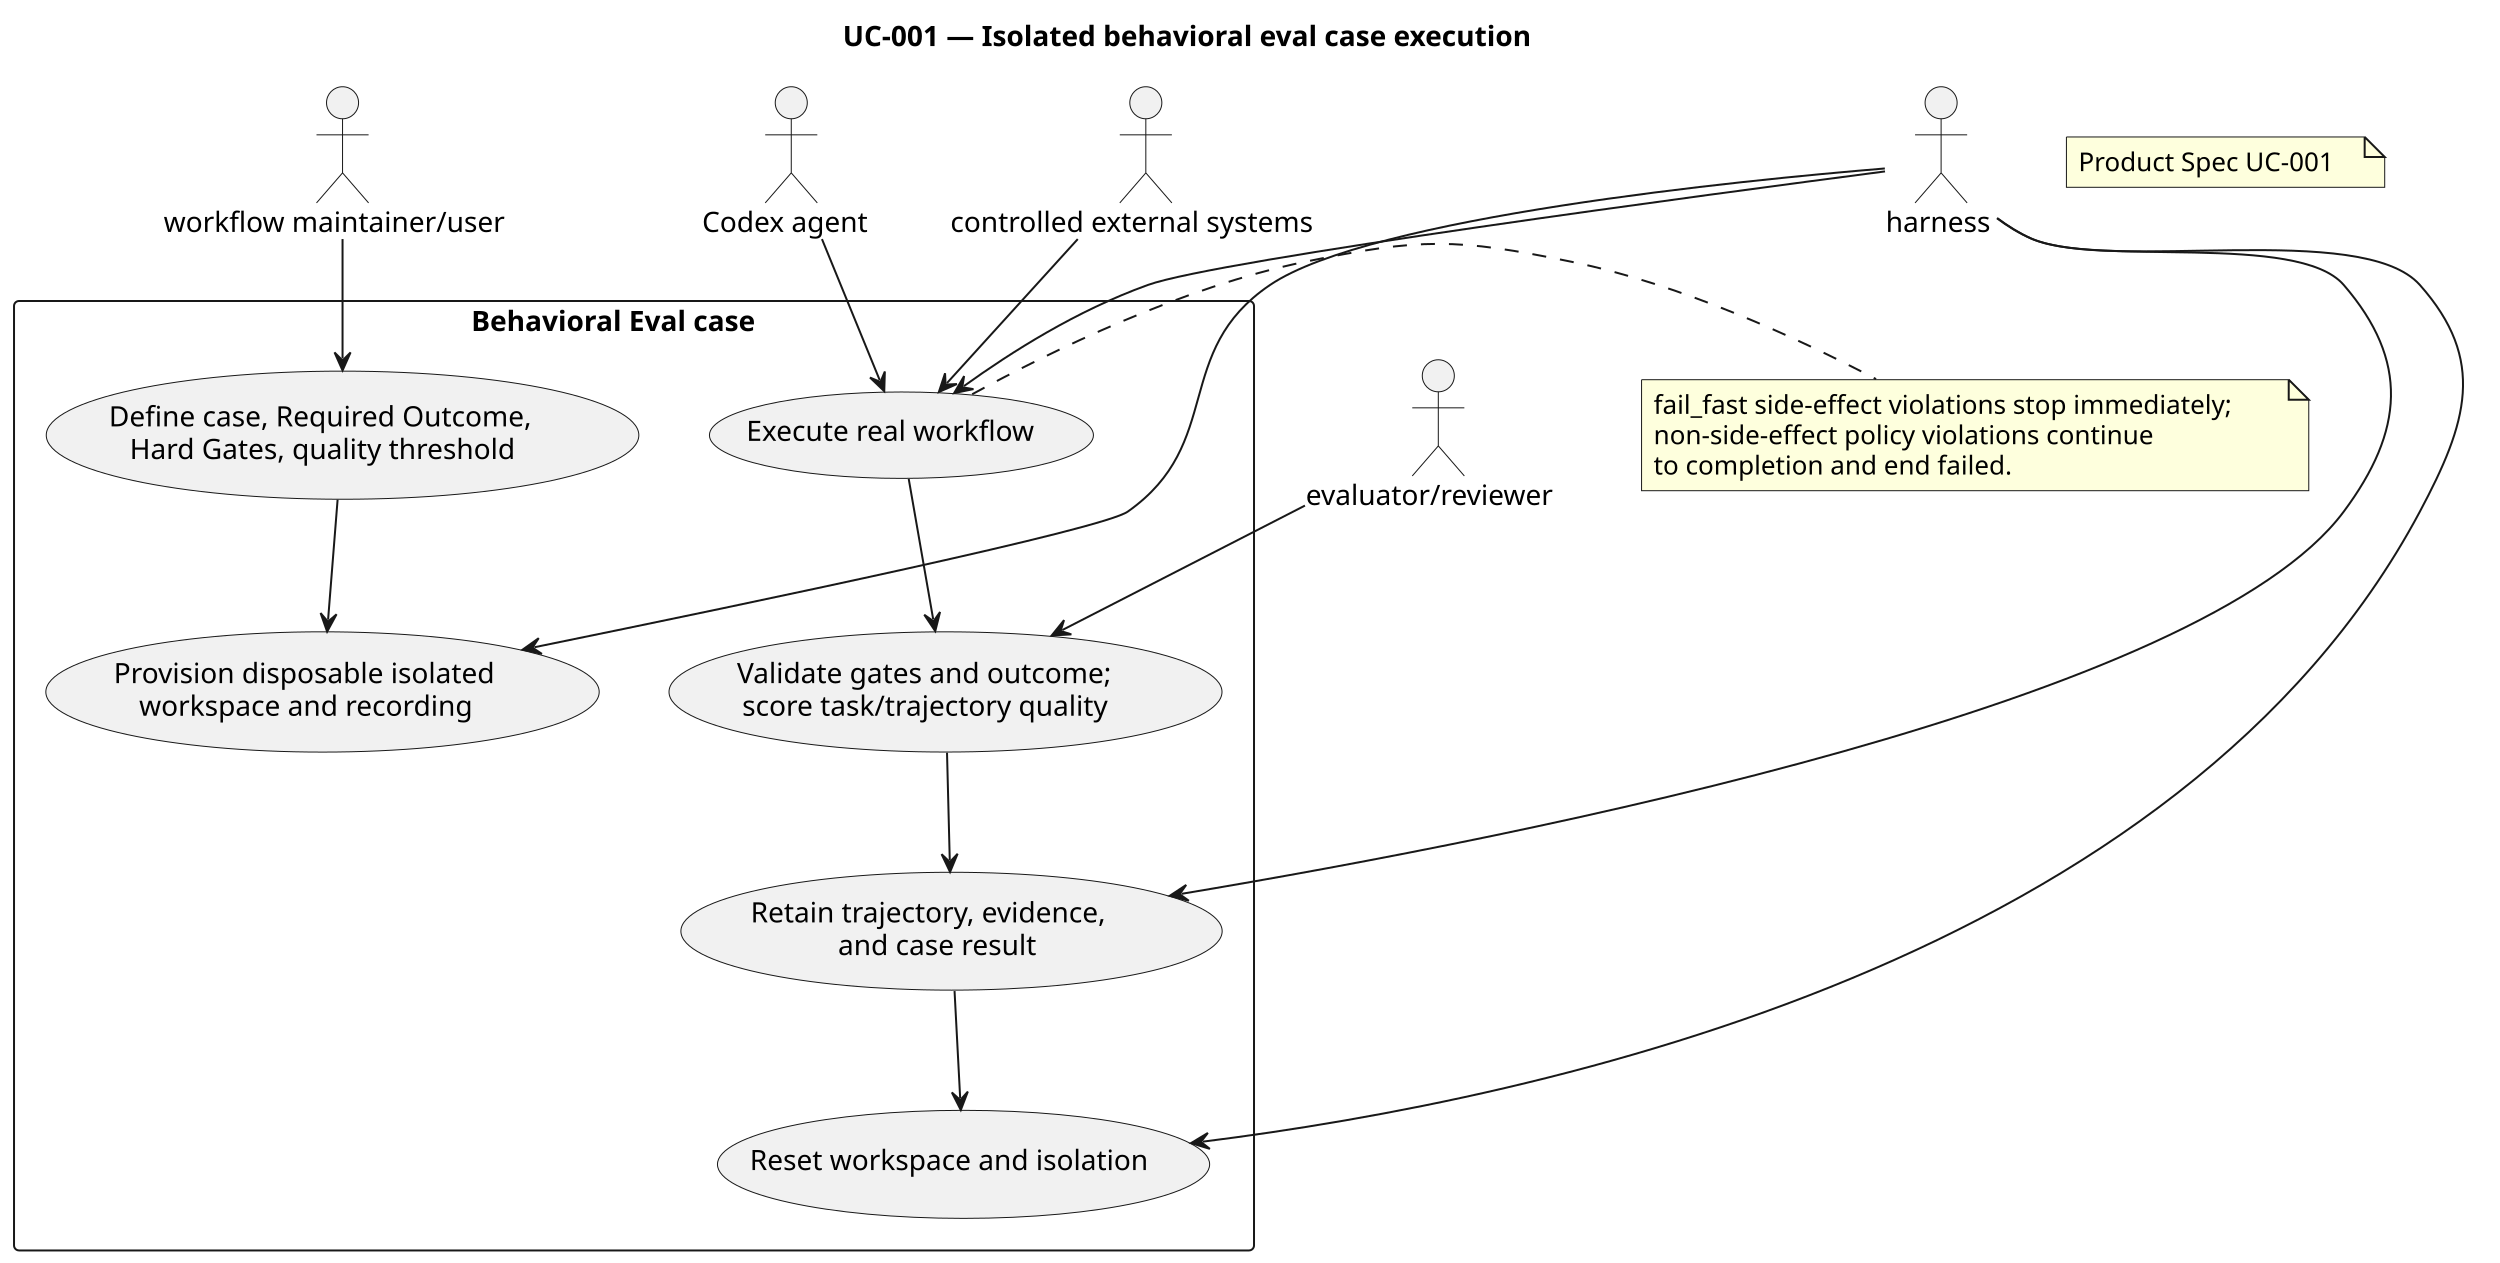
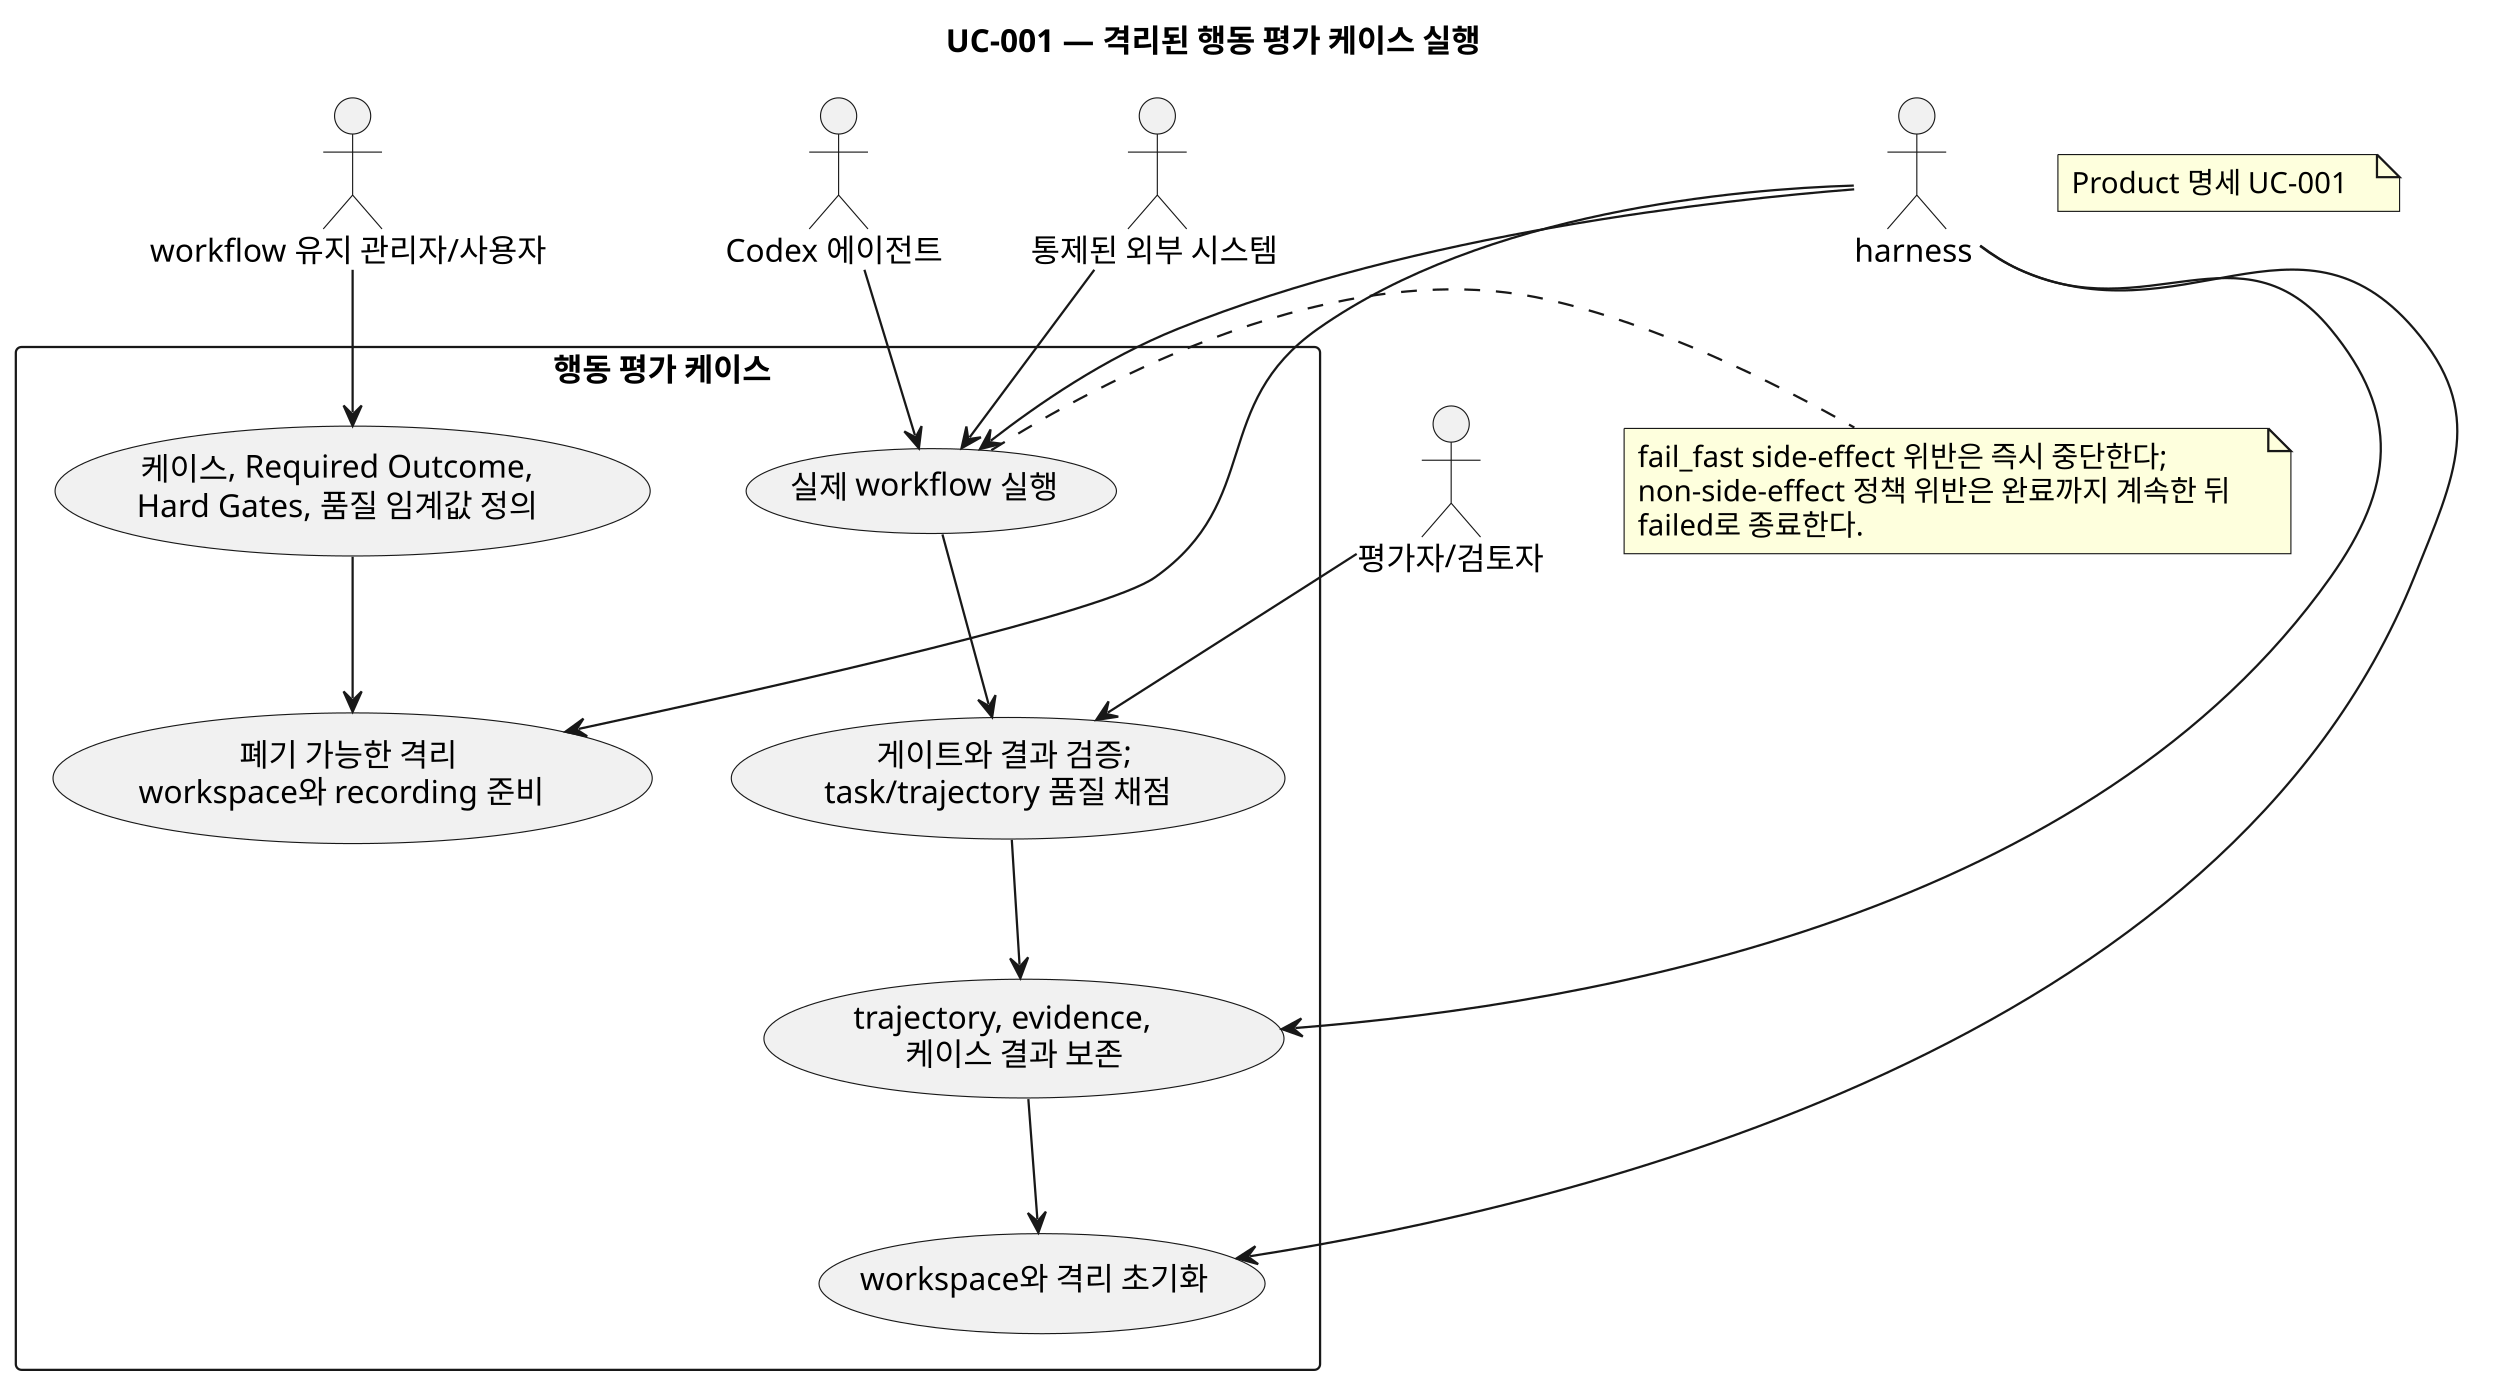
- <svg xmlns="http://www.w3.org/2000/svg" contentStyleType="text/css" height="630px" preserveAspectRatio="none" style="width:1248px;height:630px;background:#FFFFFF;" version="1.1" viewBox="0 0 1248 630" width="1248px" zoomAndPan="magnify">
+ <svg xmlns="http://www.w3.org/2000/svg" contentStyleType="text/css" height="612px" preserveAspectRatio="none" style="width:1106px;height:612px;background:#FFFFFF;" version="1.1" viewBox="0 0 1106 612" width="1106px" zoomAndPan="magnify">
  <defs />
  <g>
-     <text fill="#000000" font-family="sans-serif" font-size="14" font-weight="bold" lengthAdjust="spacing" textLength="392.964" x="420.708" y="22.995">UC-001 — Isolated behavioral eval case execution</text>
-     <g id="cluster_Behavioral Eval case">
-       <rect fill="none" height="473.96" rx="2.5" ry="2.5" style="stroke:#181818;stroke-width:1.0;" width="619" x="7" y="150.257" />
-       <text fill="#000000" font-family="sans-serif" font-size="14" font-weight="bold" lengthAdjust="spacing" textLength="162.531" x="235.234" y="165.252">Behavioral Eval case</text>
+     <text fill="#000000" font-family="sans-serif" font-size="14" font-weight="bold" lengthAdjust="spacing" textLength="256.038" x="418.406" y="22.995">UC-001 — 격리된 행동 평가 케이스 실행</text>
+     <g id="cluster_행동 평가 케이스">
+       <rect fill="none" height="452.5" rx="2.5" ry="2.5" style="stroke:#181818;stroke-width:1.0;" width="577" x="7" y="153.517" />
+       <text fill="#000000" font-family="sans-serif" font-size="14" font-weight="bold" lengthAdjust="spacing" textLength="101.465" x="244.767" y="168.512">행동 평가 케이스</text>
    </g>
    <g id="elem_Define">
-       <ellipse cx="170.998" cy="217.249" fill="#F1F1F1" rx="147.908" ry="31.982" style="stroke:#181818;stroke-width:0.5;" />
-       <text fill="#000000" font-family="sans-serif" font-size="14" lengthAdjust="spacing" textLength="227.274" x="54.361" y="212.848">Define case, Required Outcome,</text>
-       <text fill="#000000" font-family="sans-serif" font-size="14" lengthAdjust="spacing" textLength="206.507" x="64.745" y="229.144">Hard Gates, quality threshold</text>
+       <ellipse cx="156.002" cy="217.245" fill="#F1F1F1" rx="131.642" ry="28.728" style="stroke:#181818;stroke-width:0.5;" />
+       <text fill="#000000" font-family="sans-serif" font-size="14" lengthAdjust="spacing" textLength="183.582" x="62.171" y="212.441">케이스, Required Outcome,</text>
+       <text fill="#000000" font-family="sans-serif" font-size="14" lengthAdjust="spacing" textLength="186.984" x="60.47" y="228.738">Hard Gates, 품질 임계값 정의</text>
    </g>
    <g id="elem_Provision">
-       <ellipse cx="160.999" cy="345.421" fill="#F1F1F1" rx="138.119" ry="30.024" style="stroke:#181818;stroke-width:0.5;" />
-       <text fill="#000000" font-family="sans-serif" font-size="14" lengthAdjust="spacing" textLength="202.453" x="56.773" y="341.02">Provision disposable isolated</text>
-       <text fill="#000000" font-family="sans-serif" font-size="14" lengthAdjust="spacing" textLength="177.112" x="69.443" y="357.317">workspace and recording</text>
+       <ellipse cx="156.004" cy="344.296" fill="#F1F1F1" rx="132.543" ry="28.909" style="stroke:#181818;stroke-width:0.5;" />
+       <text fill="#000000" font-family="sans-serif" font-size="14" lengthAdjust="spacing" textLength="100.18" x="105.913" y="338.994">폐기 가능한 격리</text>
+       <text fill="#000000" font-family="sans-serif" font-size="14" lengthAdjust="spacing" textLength="189.413" x="61.297" y="355.291">workspace와 recording 준비</text>
    </g>
    <g id="elem_Execute">
-       <ellipse cx="450" cy="217.247" fill="#F1F1F1" rx="95.85" ry="21.57" style="stroke:#181818;stroke-width:0.5;" />
-       <text fill="#000000" font-family="sans-serif" font-size="14" lengthAdjust="spacing" textLength="154.868" x="372.566" y="220.094">Execute real workflow</text>
+       <ellipse cx="412.002" cy="217.251" fill="#F1F1F1" rx="81.922" ry="18.784" style="stroke:#181818;stroke-width:0.5;" />
+       <text fill="#000000" font-family="sans-serif" font-size="14" lengthAdjust="spacing" textLength="123.133" x="349.47" y="220.418">실제 workflow 실행</text>
    </g>
    <g id="elem_Evaluate">
-       <ellipse cx="471.997" cy="345.412" fill="#F1F1F1" rx="138.027" ry="30.005" style="stroke:#181818;stroke-width:0.5;" />
-       <text fill="#000000" font-family="sans-serif" font-size="14" lengthAdjust="spacing" textLength="202.214" x="367.89" y="341.011">Validate gates and outcome;</text>
-       <text fill="#000000" font-family="sans-serif" font-size="14" lengthAdjust="spacing" textLength="197.025" x="370.484" y="357.308">score task/trajectory quality</text>
+       <ellipse cx="445.996" cy="344.3" fill="#F1F1F1" rx="122.466" ry="26.893" style="stroke:#181818;stroke-width:0.5;" />
+       <text fill="#000000" font-family="sans-serif" font-size="14" lengthAdjust="spacing" textLength="116.657" x="387.667" y="338.998">게이트와 결과 검증;</text>
+       <text fill="#000000" font-family="sans-serif" font-size="14" lengthAdjust="spacing" textLength="162.727" x="364.632" y="355.295">task/trajectory 품질 채점</text>
    </g>
    <g id="elem_Retain">
-       <ellipse cx="475.001" cy="464.857" fill="#F1F1F1" rx="135.101" ry="29.42" style="stroke:#181818;stroke-width:0.5;" />
-       <text fill="#000000" font-family="sans-serif" font-size="14" lengthAdjust="spacing" textLength="194.565" x="374.719" y="460.456">Retain trajectory, evidence,</text>
-       <text fill="#000000" font-family="sans-serif" font-size="14" lengthAdjust="spacing" textLength="107.338" x="418.332" y="476.753">and case result</text>
+       <ellipse cx="453.001" cy="459.476" fill="#F1F1F1" rx="115.041" ry="26.269" style="stroke:#181818;stroke-width:0.5;" />
+       <text fill="#000000" font-family="sans-serif" font-size="14" lengthAdjust="spacing" textLength="144.942" x="377.53" y="455.075">trajectory, evidence,</text>
+       <text fill="#000000" font-family="sans-serif" font-size="14" lengthAdjust="spacing" textLength="99.06" x="400.471" y="471.372">케이스 결과 보존</text>
    </g>
    <g id="elem_Reset">
-       <ellipse cx="481.003" cy="581.246" fill="#F1F1F1" rx="122.844" ry="26.969" style="stroke:#181818;stroke-width:0.5;" />
-       <text fill="#000000" font-family="sans-serif" font-size="14" lengthAdjust="spacing" textLength="213.411" x="374.298" y="584.092">Reset workspace and isolation</text>
+       <ellipse cx="461.003" cy="567.891" fill="#F1F1F1" rx="98.673" ry="22.135" style="stroke:#181818;stroke-width:0.5;" />
+       <text fill="#000000" font-family="sans-serif" font-size="14" lengthAdjust="spacing" textLength="161.129" x="380.439" y="570.738">workspace와 격리 초기화</text>
    </g>
    <g id="elem_N">
-       <path d="M1031.56,68.377 L1031.56,93.51 L1190.444,93.51 L1190.444,78.377 L1180.444,68.377 L1031.56,68.377 " fill="#FEFFDD" style="stroke:#181818;stroke-width:0.5;" />
-       <path d="M1180.444,68.377 L1180.444,78.377 L1190.444,78.377 L1180.444,68.377 " fill="#FEFFDD" style="stroke:#181818;stroke-width:1.0;" />
-       <text fill="#000000" font-family="sans-serif" font-size="13" lengthAdjust="spacing" textLength="137.884" x="1037.56" y="85.444">Product Spec UC-001</text>
+       <path d="M910.42,68.377 L910.42,93.51 L1061.574,93.51 L1061.574,78.377 L1051.574,68.377 L910.42,68.377 " fill="#FEFFDD" style="stroke:#181818;stroke-width:0.5;" />
+       <path d="M1051.574,68.377 L1051.574,78.377 L1061.574,78.377 L1051.574,68.377 " fill="#FEFFDD" style="stroke:#181818;stroke-width:1.0;" />
+       <text fill="#000000" font-family="sans-serif" font-size="13" lengthAdjust="spacing" textLength="130.154" x="916.42" y="85.444">Product 명세 UC-001</text>
    </g>
    <g id="elem_Maintainer">
-       <ellipse cx="170.998" cy="51.297" fill="#F1F1F1" rx="8" ry="8" style="stroke:#181818;stroke-width:0.5;" />
-       <path d="M170.998,59.297 L170.998,86.297 M157.998,67.297 L183.998,67.297 M170.998,86.297 L157.998,101.297 M170.998,86.297 L183.998,101.297 " fill="none" style="stroke:#181818;stroke-width:0.5;" />
-       <text fill="#000000" font-family="sans-serif" font-size="14" lengthAdjust="spacing" textLength="178.596" x="81.7" y="115.792">workflow maintainer/user</text>
+       <ellipse cx="156.005" cy="51.297" fill="#F1F1F1" rx="8" ry="8" style="stroke:#181818;stroke-width:0.5;" />
+       <path d="M156.005,59.297 L156.005,86.297 M143.005,67.297 L169.005,67.297 M156.005,86.297 L143.005,101.297 M156.005,86.297 L169.005,101.297 " fill="none" style="stroke:#181818;stroke-width:0.5;" />
+       <text fill="#000000" font-family="sans-serif" font-size="14" lengthAdjust="spacing" textLength="179.37" x="66.32" y="115.792">workflow 유지 관리자/사용자</text>
    </g>
    <g id="elem_Codex">
-       <ellipse cx="394.999" cy="51.297" fill="#F1F1F1" rx="8" ry="8" style="stroke:#181818;stroke-width:0.5;" />
-       <path d="M394.999,59.297 L394.999,86.297 M381.999,67.297 L407.999,67.297 M394.999,86.297 L381.999,101.297 M394.999,86.297 L407.999,101.297 " fill="none" style="stroke:#181818;stroke-width:0.5;" />
-       <text fill="#000000" font-family="sans-serif" font-size="14" lengthAdjust="spacing" textLength="89.018" x="350.49" y="115.792">Codex agent</text>
+       <ellipse cx="370.998" cy="51.297" fill="#F1F1F1" rx="8" ry="8" style="stroke:#181818;stroke-width:0.5;" />
+       <path d="M370.998,59.297 L370.998,86.297 M357.998,67.297 L383.998,67.297 M370.998,86.297 L357.998,101.297 M370.998,86.297 L383.998,101.297 " fill="none" style="stroke:#181818;stroke-width:0.5;" />
+       <text fill="#000000" font-family="sans-serif" font-size="14" lengthAdjust="spacing" textLength="100.096" x="320.95" y="115.792">Codex 에이전트</text>
    </g>
    <g id="elem_Harness">
-       <ellipse cx="969.001" cy="51.297" fill="#F1F1F1" rx="8" ry="8" style="stroke:#181818;stroke-width:0.5;" />
-       <path d="M969.001,59.297 L969.001,86.297 M956.001,67.297 L982.001,67.297 M969.001,86.297 L956.001,101.297 M969.001,86.297 L982.001,101.297 " fill="none" style="stroke:#181818;stroke-width:0.5;" />
-       <text fill="#000000" font-family="sans-serif" font-size="14" lengthAdjust="spacing" textLength="55.282" x="941.36" y="115.792">harness</text>
+       <ellipse cx="848.001" cy="51.297" fill="#F1F1F1" rx="8" ry="8" style="stroke:#181818;stroke-width:0.5;" />
+       <path d="M848.001,59.297 L848.001,86.297 M835.001,67.297 L861.001,67.297 M848.001,86.297 L835.001,101.297 M848.001,86.297 L861.001,101.297 " fill="none" style="stroke:#181818;stroke-width:0.5;" />
+       <text fill="#000000" font-family="sans-serif" font-size="14" lengthAdjust="spacing" textLength="55.282" x="820.36" y="115.792">harness</text>
    </g>
    <g id="elem_Evaluator">
-       <ellipse cx="718.002" cy="187.597" fill="#F1F1F1" rx="8" ry="8" style="stroke:#181818;stroke-width:0.5;" />
-       <path d="M718.002,195.597 L718.002,222.597 M705.002,203.597 L731.002,203.597 M718.002,222.597 L705.002,237.597 M718.002,222.597 L731.002,237.597 " fill="none" style="stroke:#181818;stroke-width:0.5;" />
-       <text fill="#000000" font-family="sans-serif" font-size="14" lengthAdjust="spacing" textLength="132.323" x="651.84" y="252.092">evaluator/reviewer</text>
+       <ellipse cx="641.998" cy="187.597" fill="#F1F1F1" rx="8" ry="8" style="stroke:#181818;stroke-width:0.5;" />
+       <path d="M641.998,195.597 L641.998,222.597 M628.998,203.597 L654.998,203.597 M641.998,222.597 L628.998,237.597 M641.998,222.597 L654.998,237.597 " fill="none" style="stroke:#181818;stroke-width:0.5;" />
+       <text fill="#000000" font-family="sans-serif" font-size="14" lengthAdjust="spacing" textLength="83.117" x="600.44" y="252.092">평가자/검토자</text>
    </g>
    <g id="elem_External">
-       <ellipse cx="571.996" cy="51.297" fill="#F1F1F1" rx="8" ry="8" style="stroke:#181818;stroke-width:0.5;" />
-       <path d="M571.996,59.297 L571.996,86.297 M558.996,67.297 L584.996,67.297 M571.996,86.297 L558.996,101.297 M571.996,86.297 L584.996,101.297 " fill="none" style="stroke:#181818;stroke-width:0.5;" />
-       <text fill="#000000" font-family="sans-serif" font-size="14" lengthAdjust="spacing" textLength="195.132" x="474.43" y="115.792">controlled external systems</text>
+       <ellipse cx="512" cy="51.297" fill="#F1F1F1" rx="8" ry="8" style="stroke:#181818;stroke-width:0.5;" />
+       <path d="M512,59.297 L512,86.297 M499,67.297 L525,67.297 M512,86.297 L499,101.297 M512,86.297 L525,101.297 " fill="none" style="stroke:#181818;stroke-width:0.5;" />
+       <text fill="#000000" font-family="sans-serif" font-size="14" lengthAdjust="spacing" textLength="111.94" x="456.03" y="115.792">통제된 외부 시스템</text>
    </g>
    <g id="elem_GMN27">
-       <path d="M819.47,189.547 L819.47,244.945 L1152.534,244.945 L1152.534,199.547 L1142.534,189.547 L819.47,189.547 " fill="#FEFFDD" style="stroke:#181818;stroke-width:0.5;" />
-       <path d="M1142.534,189.547 L1142.534,199.547 L1152.534,199.547 L1142.534,189.547 " fill="#FEFFDD" style="stroke:#181818;stroke-width:1.0;" />
-       <text fill="#000000" font-family="sans-serif" font-size="13" lengthAdjust="spacing" textLength="312.063" x="825.47" y="206.614">fail_fast side-effect violations stop immediately;</text>
-       <text fill="#000000" font-family="sans-serif" font-size="13" lengthAdjust="spacing" textLength="267.547" x="825.47" y="221.747">non-side-effect policy violations continue</text>
-       <text fill="#000000" font-family="sans-serif" font-size="13" lengthAdjust="spacing" textLength="191.204" x="825.47" y="236.879">to completion and end failed.</text>
+       <path d="M718.51,189.547 L718.51,244.945 L1013.495,244.945 L1013.495,199.547 L1003.495,189.547 L718.51,189.547 " fill="#FEFFDD" style="stroke:#181818;stroke-width:0.5;" />
+       <path d="M1003.495,189.547 L1003.495,199.547 L1013.495,199.547 L1003.495,189.547 " fill="#FEFFDD" style="stroke:#181818;stroke-width:1.0;" />
+       <text fill="#000000" font-family="sans-serif" font-size="13" lengthAdjust="spacing" textLength="247.949" x="724.51" y="206.614">fail_fast side-effect 위반은 즉시 중단한다;</text>
+       <text fill="#000000" font-family="sans-serif" font-size="13" lengthAdjust="spacing" textLength="273.985" x="724.51" y="221.747">non-side-effect 정책 위반은 완료까지 계속한 뒤</text>
+       <text fill="#000000" font-family="sans-serif" font-size="13" lengthAdjust="spacing" textLength="104.081" x="724.51" y="236.879">failed로 종료한다.</text>
    </g>
    <g id="link_Maintainer_Define">
-       <path d="M171,119.357 C171,139.997 171,159.347 171,178.937 " fill="none" id="Maintainer-to-Define" style="stroke:#181818;stroke-width:1.0;" />
-       <polygon fill="#181818" points="171,184.937,175,175.937,171,179.937,167,175.937,171,184.937" style="stroke:#181818;stroke-width:1.0;" />
+       <path d="M156,119.357 C156,141.247 156,162.417 156,182.407 " fill="none" id="Maintainer-to-Define" style="stroke:#181818;stroke-width:1.0;" />
+       <polygon fill="#181818" points="156,188.407,160,179.407,156,183.407,152,179.407,156,188.407" style="stroke:#181818;stroke-width:1.0;" />
    </g>
    <g id="link_Define_Provision">
-       <path d="M168.53,249.427 C166.93,269.577 165.343,289.616 163.783,309.336 " fill="none" id="Define-to-Provision" style="stroke:#181818;stroke-width:1.0;" />
-       <polygon fill="#181818" points="163.31,315.317,168.007,306.66,163.704,310.332,160.032,306.029,163.31,315.317" style="stroke:#181818;stroke-width:1.0;" />
+       <path d="M156,246.307 C156,266.757 156,288.367 156,308.897 " fill="none" id="Define-to-Provision" style="stroke:#181818;stroke-width:1.0;" />
+       <polygon fill="#181818" points="156,314.897,160,305.897,156,309.897,152,305.897,156,314.897" style="stroke:#181818;stroke-width:1.0;" />
    </g>
    <g id="link_Harness_Provision">
-       <path d="M940.91,84.097 C869.72,89.987 684.31,108.267 634,142.257 C584.81,175.497 611.51,221.187 563,255.387 C550.53,264.187 381.729,299.648 266.779,323.098 " fill="none" id="Harness-to-Provision" style="stroke:#181818;stroke-width:1.0;" />
-       <polygon fill="#181818" points="260.9,324.297,270.518,326.417,265.799,323.298,268.919,318.579,260.9,324.297" style="stroke:#181818;stroke-width:1.0;" />
+       <path d="M820.12,82.097 C768.63,83.677 657.1,93.387 583,145.517 C535.25,179.107 558.63,221.627 511,255.397 C489.6,270.567 353.777,301.52 256.007,322.46 " fill="none" id="Harness-to-Provision" style="stroke:#181818;stroke-width:1.0;" />
+       <polygon fill="#181818" points="250.14,323.717,259.778,325.743,255.029,322.67,258.103,317.921,250.14,323.717" style="stroke:#181818;stroke-width:1.0;" />
    </g>
    <g id="link_Harness_Execute">
-       <path d="M941,85.567 C856.49,96.597 607.67,129.747 573,142.257 C537.14,155.207 505.087,175.601 481.176,192.741 " fill="none" id="Harness-to-Execute" style="stroke:#181818;stroke-width:1.0;" />
-       <polygon fill="#181818" points="476.3,196.237,485.945,194.244,480.364,193.324,481.284,187.742,476.3,196.237" style="stroke:#181818;stroke-width:1.0;" />
+       <path d="M820.29,83.757 C762.64,88.287 626.38,102.967 521,145.517 C488.16,158.777 459.346,178.707 438.306,194.976 " fill="none" id="Harness-to-Execute" style="stroke:#181818;stroke-width:1.0;" />
+       <polygon fill="#181818" points="433.56,198.647,443.127,196.306,437.515,195.588,438.233,189.977,433.56,198.647" style="stroke:#181818;stroke-width:1.0;" />
    </g>
    <g id="link_Codex_Execute">
-       <path d="M410.32,119.357 C420.36,143.877 430.858,169.484 439.148,189.744 " fill="none" id="Codex-to-Execute" style="stroke:#181818;stroke-width:1.0;" />
-       <polygon fill="#181818" points="441.42,195.297,441.714,185.452,439.526,190.669,434.31,188.482,441.42,195.297" style="stroke:#181818;stroke-width:1.0;" />
+       <path d="M382.42,119.357 C390.29,145.127 398.638,172.478 404.768,192.558 " fill="none" id="Codex-to-Execute" style="stroke:#181818;stroke-width:1.0;" />
+       <polygon fill="#181818" points="406.52,198.297,407.718,188.521,405.06,193.515,400.067,190.857,406.52,198.297" style="stroke:#181818;stroke-width:1.0;" />
    </g>
    <g id="link_External_Execute">
-       <path d="M538.02,119.357 C515.6,144.037 491.104,170.995 472.714,191.245 " fill="none" id="External-to-Execute" style="stroke:#181818;stroke-width:1.0;" />
-       <polygon fill="#181818" points="468.68,195.687,477.692,191.714,472.041,191.985,471.769,186.335,468.68,195.687" style="stroke:#181818;stroke-width:1.0;" />
+       <path d="M484.14,119.357 C464.96,145.127 443.903,173.404 428.953,193.484 " fill="none" id="External-to-Execute" style="stroke:#181818;stroke-width:1.0;" />
+       <polygon fill="#181818" points="425.37,198.297,433.953,193.467,428.356,194.286,427.536,188.689,425.37,198.297" style="stroke:#181818;stroke-width:1.0;" />
    </g>
    <g id="link_Execute_Evaluate">
-       <path d="M453.63,239.077 C457.25,259.797 461.79,285.856 465.85,309.146 " fill="none" id="Execute-to-Evaluate" style="stroke:#181818;stroke-width:1.0;" />
-       <polygon fill="#181818" points="466.88,315.057,469.275,305.504,466.021,310.131,461.394,306.877,466.88,315.057" style="stroke:#181818;stroke-width:1.0;" />
+       <path d="M416.94,236.427 C422.73,257.697 430.777,287.287 437.347,311.467 " fill="none" id="Execute-to-Evaluate" style="stroke:#181818;stroke-width:1.0;" />
+       <polygon fill="#181818" points="438.92,317.257,440.42,307.523,437.609,312.432,432.7,309.621,438.92,317.257" style="stroke:#181818;stroke-width:1.0;" />
    </g>
    <g id="link_Evaluator_Evaluate">
-       <path d="M651.43,252.387 C611.73,272.747 567.359,295.509 530.329,314.499 " fill="none" id="Evaluator-to-Evaluate" style="stroke:#181818;stroke-width:1.0;" />
-       <polygon fill="#181818" points="524.99,317.237,534.824,316.689,529.439,314.955,531.173,309.571,524.99,317.237" style="stroke:#181818;stroke-width:1.0;" />
+       <path d="M600.19,245.037 C594.74,248.527 589.24,252.047 584,255.397 C550.6,276.727 517.692,297.685 490.042,315.285 " fill="none" id="Evaluator-to-Evaluate" style="stroke:#181818;stroke-width:1.0;" />
+       <polygon fill="#181818" points="484.98,318.507,494.72,317.048,489.198,315.822,490.425,310.3,484.98,318.507" style="stroke:#181818;stroke-width:1.0;" />
    </g>
    <g id="link_Evaluate_Retain">
-       <path d="M472.75,375.747 C473.21,393.957 473.657,411.249 474.117,429.309 " fill="none" id="Evaluate-to-Retain" style="stroke:#181818;stroke-width:1.0;" />
-       <polygon fill="#181818" points="474.27,435.307,478.039,426.208,474.143,430.308,470.042,426.412,474.27,435.307" style="stroke:#181818;stroke-width:1.0;" />
+       <path d="M447.62,371.547 C448.76,389.967 449.91,408.478 451.04,426.768 " fill="none" id="Evaluate-to-Retain" style="stroke:#181818;stroke-width:1.0;" />
+       <polygon fill="#181818" points="451.41,432.757,454.847,423.527,451.102,427.766,446.863,424.021,451.41,432.757" style="stroke:#181818;stroke-width:1.0;" />
    </g>
    <g id="link_Harness_Retain">
-       <path d="M996.97,108.837 C1002.3,112.817 1008.08,116.457 1014,119.097 C1046.02,133.347 1147.11,115.717 1170,142.257 C1202.84,180.337 1200.01,215.057 1170,255.387 C1099.69,349.887 767.178,416.578 589.848,446.198 " fill="none" id="Harness-to-Retain" style="stroke:#181818;stroke-width:1.0;" />
-       <polygon fill="#181818" points="583.93,447.187,593.466,449.649,588.862,446.363,592.148,441.759,583.93,447.187" style="stroke:#181818;stroke-width:1.0;" />
+       <path d="M876.07,108.637 C881.39,112.637 887.13,116.337 893,119.097 C949.51,145.677 991.21,97.387 1031,145.517 C1062.12,183.157 1059.23,215.547 1031,255.397 C925.85,403.797 709.262,444.087 573.052,454.787 " fill="none" id="Harness-to-Retain" style="stroke:#181818;stroke-width:1.0;" />
+       <polygon fill="#181818" points="567.07,455.257,576.356,458.54,572.055,454.865,575.729,450.564,567.07,455.257" style="stroke:#181818;stroke-width:1.0;" />
    </g>
    <g id="link_Retain_Reset">
-       <path d="M476.51,494.727 C477.47,512.987 478.385,530.425 479.315,548.135 " fill="none" id="Retain-to-Reset" style="stroke:#181818;stroke-width:1.0;" />
-       <polygon fill="#181818" points="479.63,554.127,483.152,544.929,479.368,549.134,475.163,545.349,479.63,554.127" style="stroke:#181818;stroke-width:1.0;" />
+       <path d="M454.94,486.237 C456.3,504.317 457.638,522.244 458.928,539.324 " fill="none" id="Retain-to-Reset" style="stroke:#181818;stroke-width:1.0;" />
+       <polygon fill="#181818" points="459.38,545.307,462.691,536.031,459.003,540.321,454.714,536.634,459.38,545.307" style="stroke:#181818;stroke-width:1.0;" />
    </g>
    <g id="link_Harness_Reset">
-       <path d="M996.91,108.987 C1002.25,112.947 1008.04,116.547 1014,119.097 C1053.91,136.177 1179.18,109.787 1208,142.257 C1241.38,179.867 1231.66,211.027 1208,255.387 C1088.69,479.067 773.233,548.24 600.483,569.91 " fill="none" id="Harness-to-Reset" style="stroke:#181818;stroke-width:1.0;" />
-       <polygon fill="#181818" points="594.53,570.657,603.958,573.506,599.491,570.034,602.962,565.568,594.53,570.657" style="stroke:#181818;stroke-width:1.0;" />
+       <path d="M875.98,108.827 C881.31,112.807 887.08,116.457 893,119.097 C964.82,151.167 1016.7,85.887 1068,145.517 C1099.85,182.537 1086.22,210.087 1068,255.397 C984.55,462.967 699.748,532.872 553.028,555.752 " fill="none" id="Harness-to-Reset" style="stroke:#181818;stroke-width:1.0;" />
+       <polygon fill="#181818" points="547.1,556.677,556.609,559.242,552.04,555.907,555.376,551.338,547.1,556.677" style="stroke:#181818;stroke-width:1.0;" />
    </g>
    <g id="link_Execute_GMN27">
-       <path d="M485.31,196.807 C524.45,175.447 590.15,143.297 651.5,130.677 C709.4,118.767 726.6,118.767 784.5,130.677 C838.95,141.877 896.83,168.457 936.52,189.237 " fill="none" id="Execute-GMN27" style="stroke:#181818;stroke-width:1.0;stroke-dasharray:7.0,7.0;" />
+       <path d="M438.56,199.177 C486.7,168.637 591.88,112.027 683.5,132.307 C732.81,143.217 784.6,168.877 820.36,189.147 " fill="none" id="Execute-GMN27" style="stroke:#181818;stroke-width:1.0;stroke-dasharray:7.0,7.0;" />
    </g>
  </g>
</svg>
